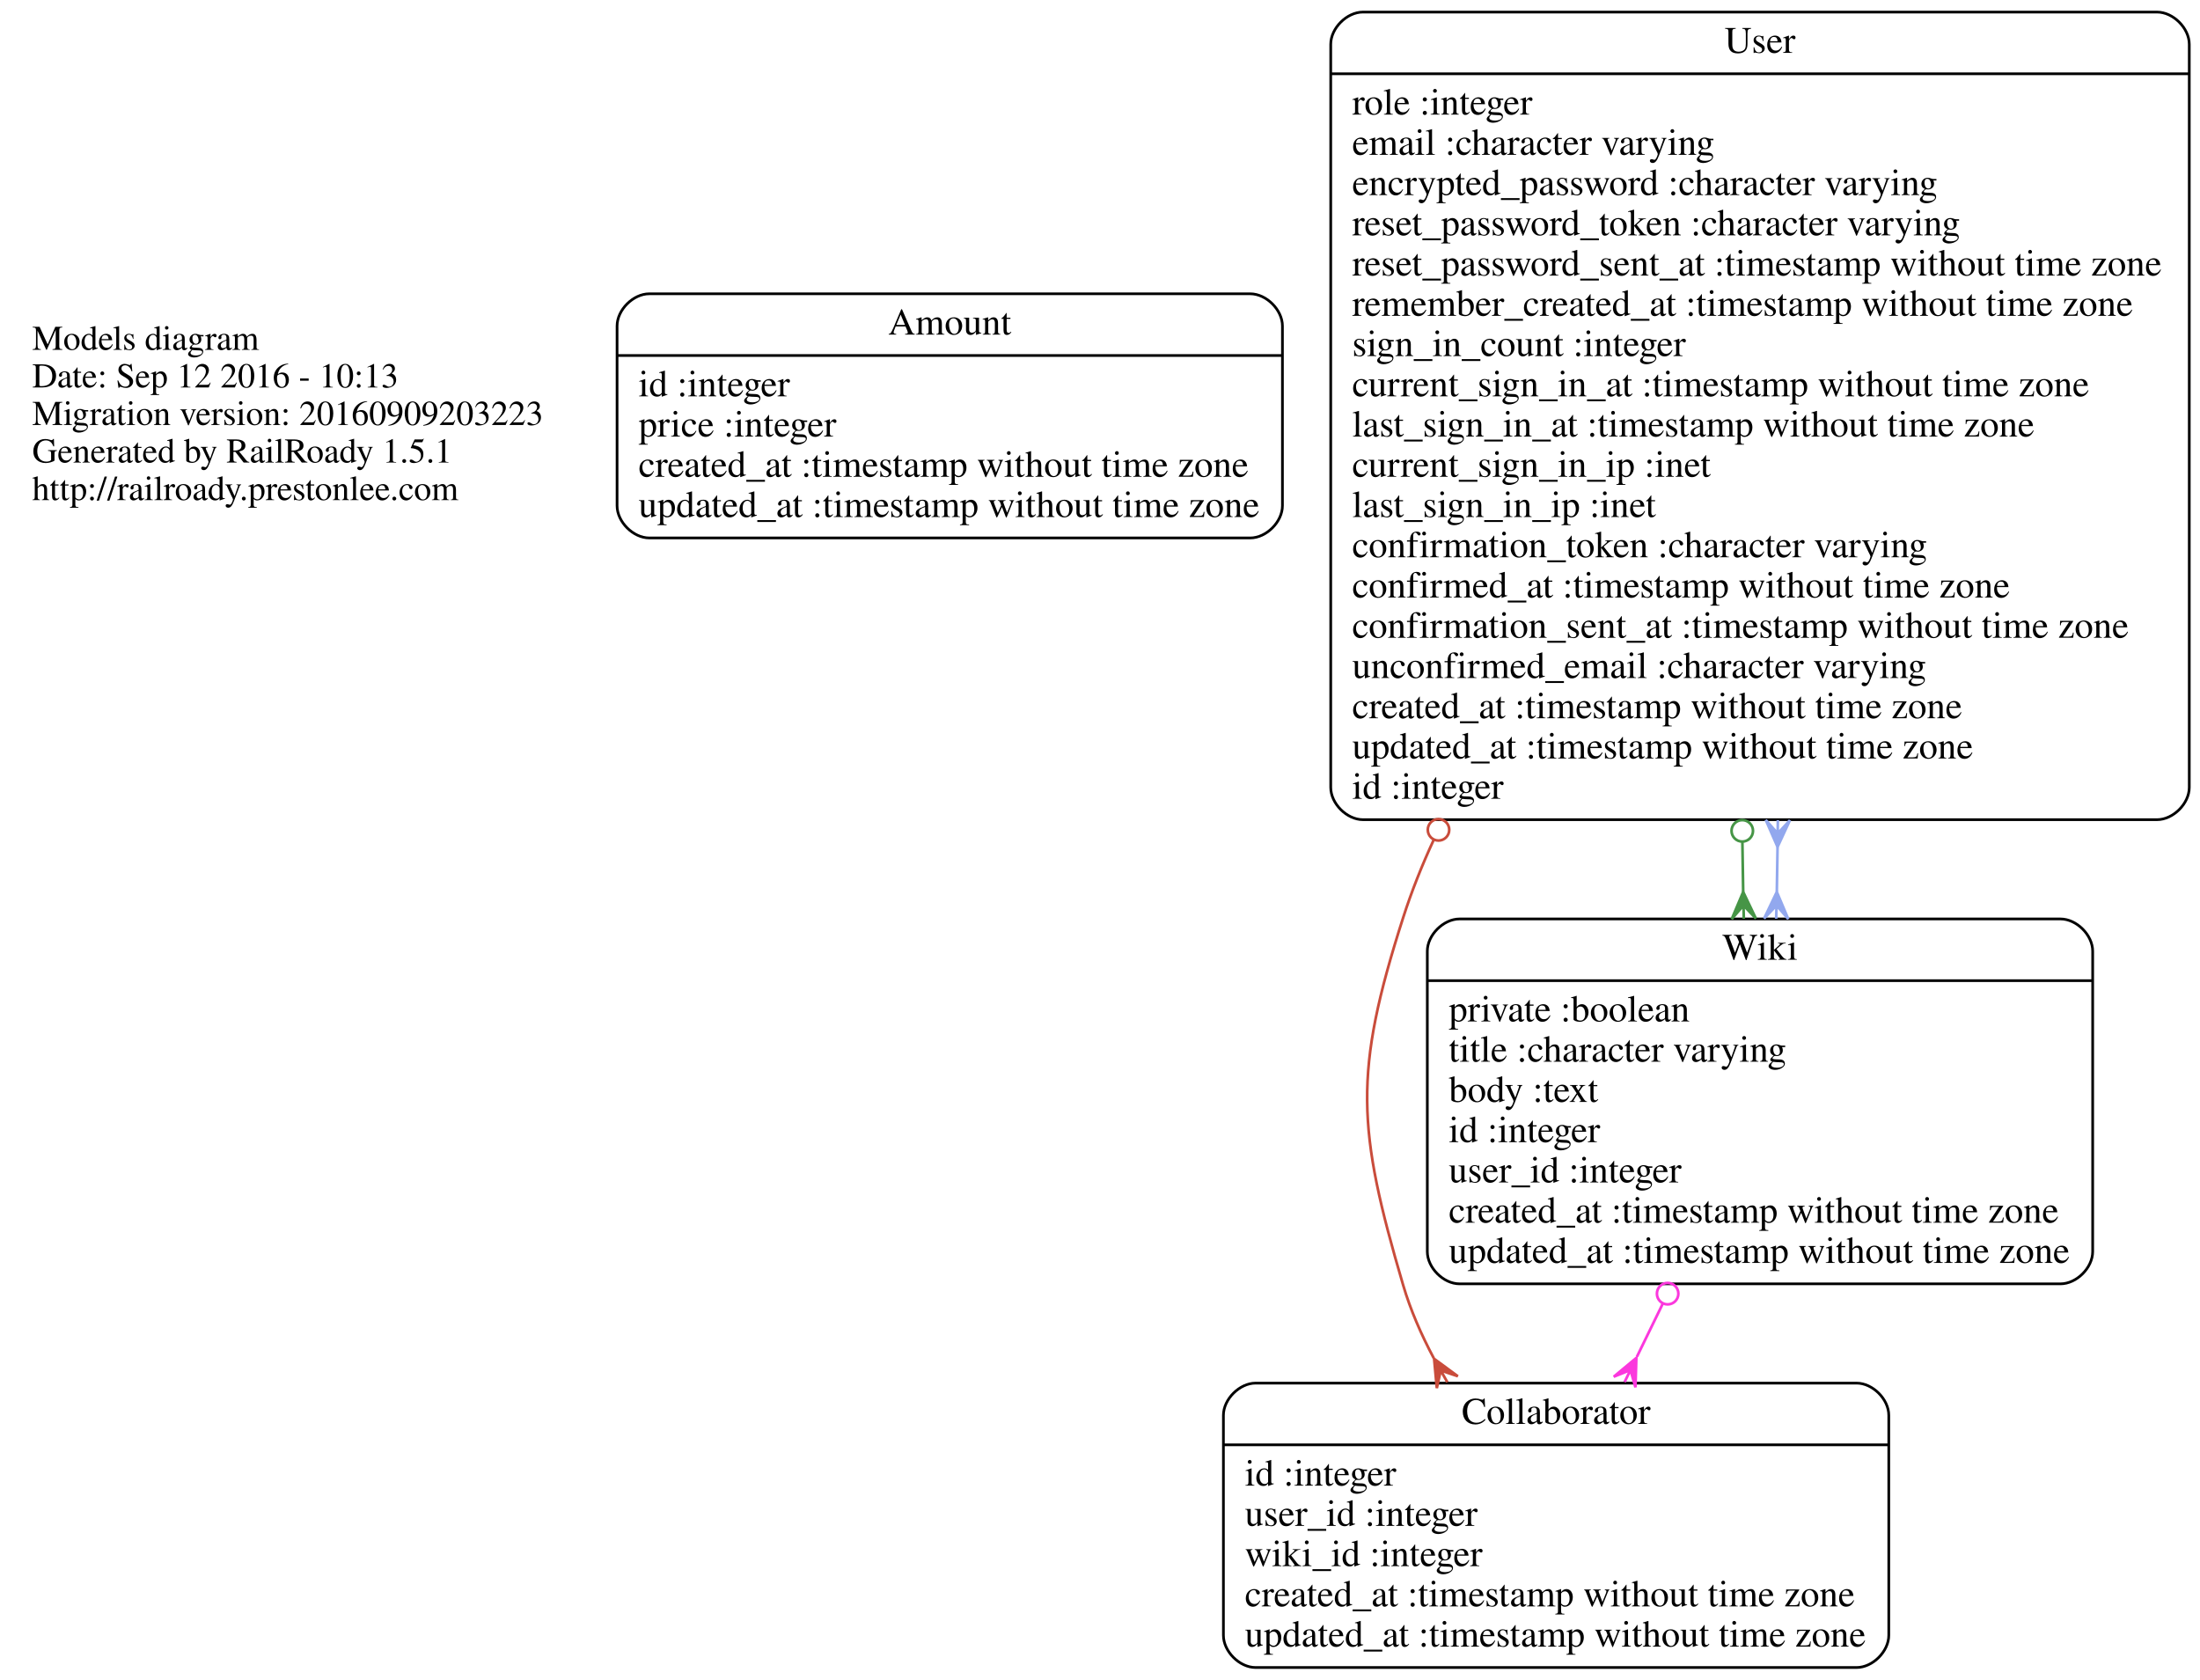
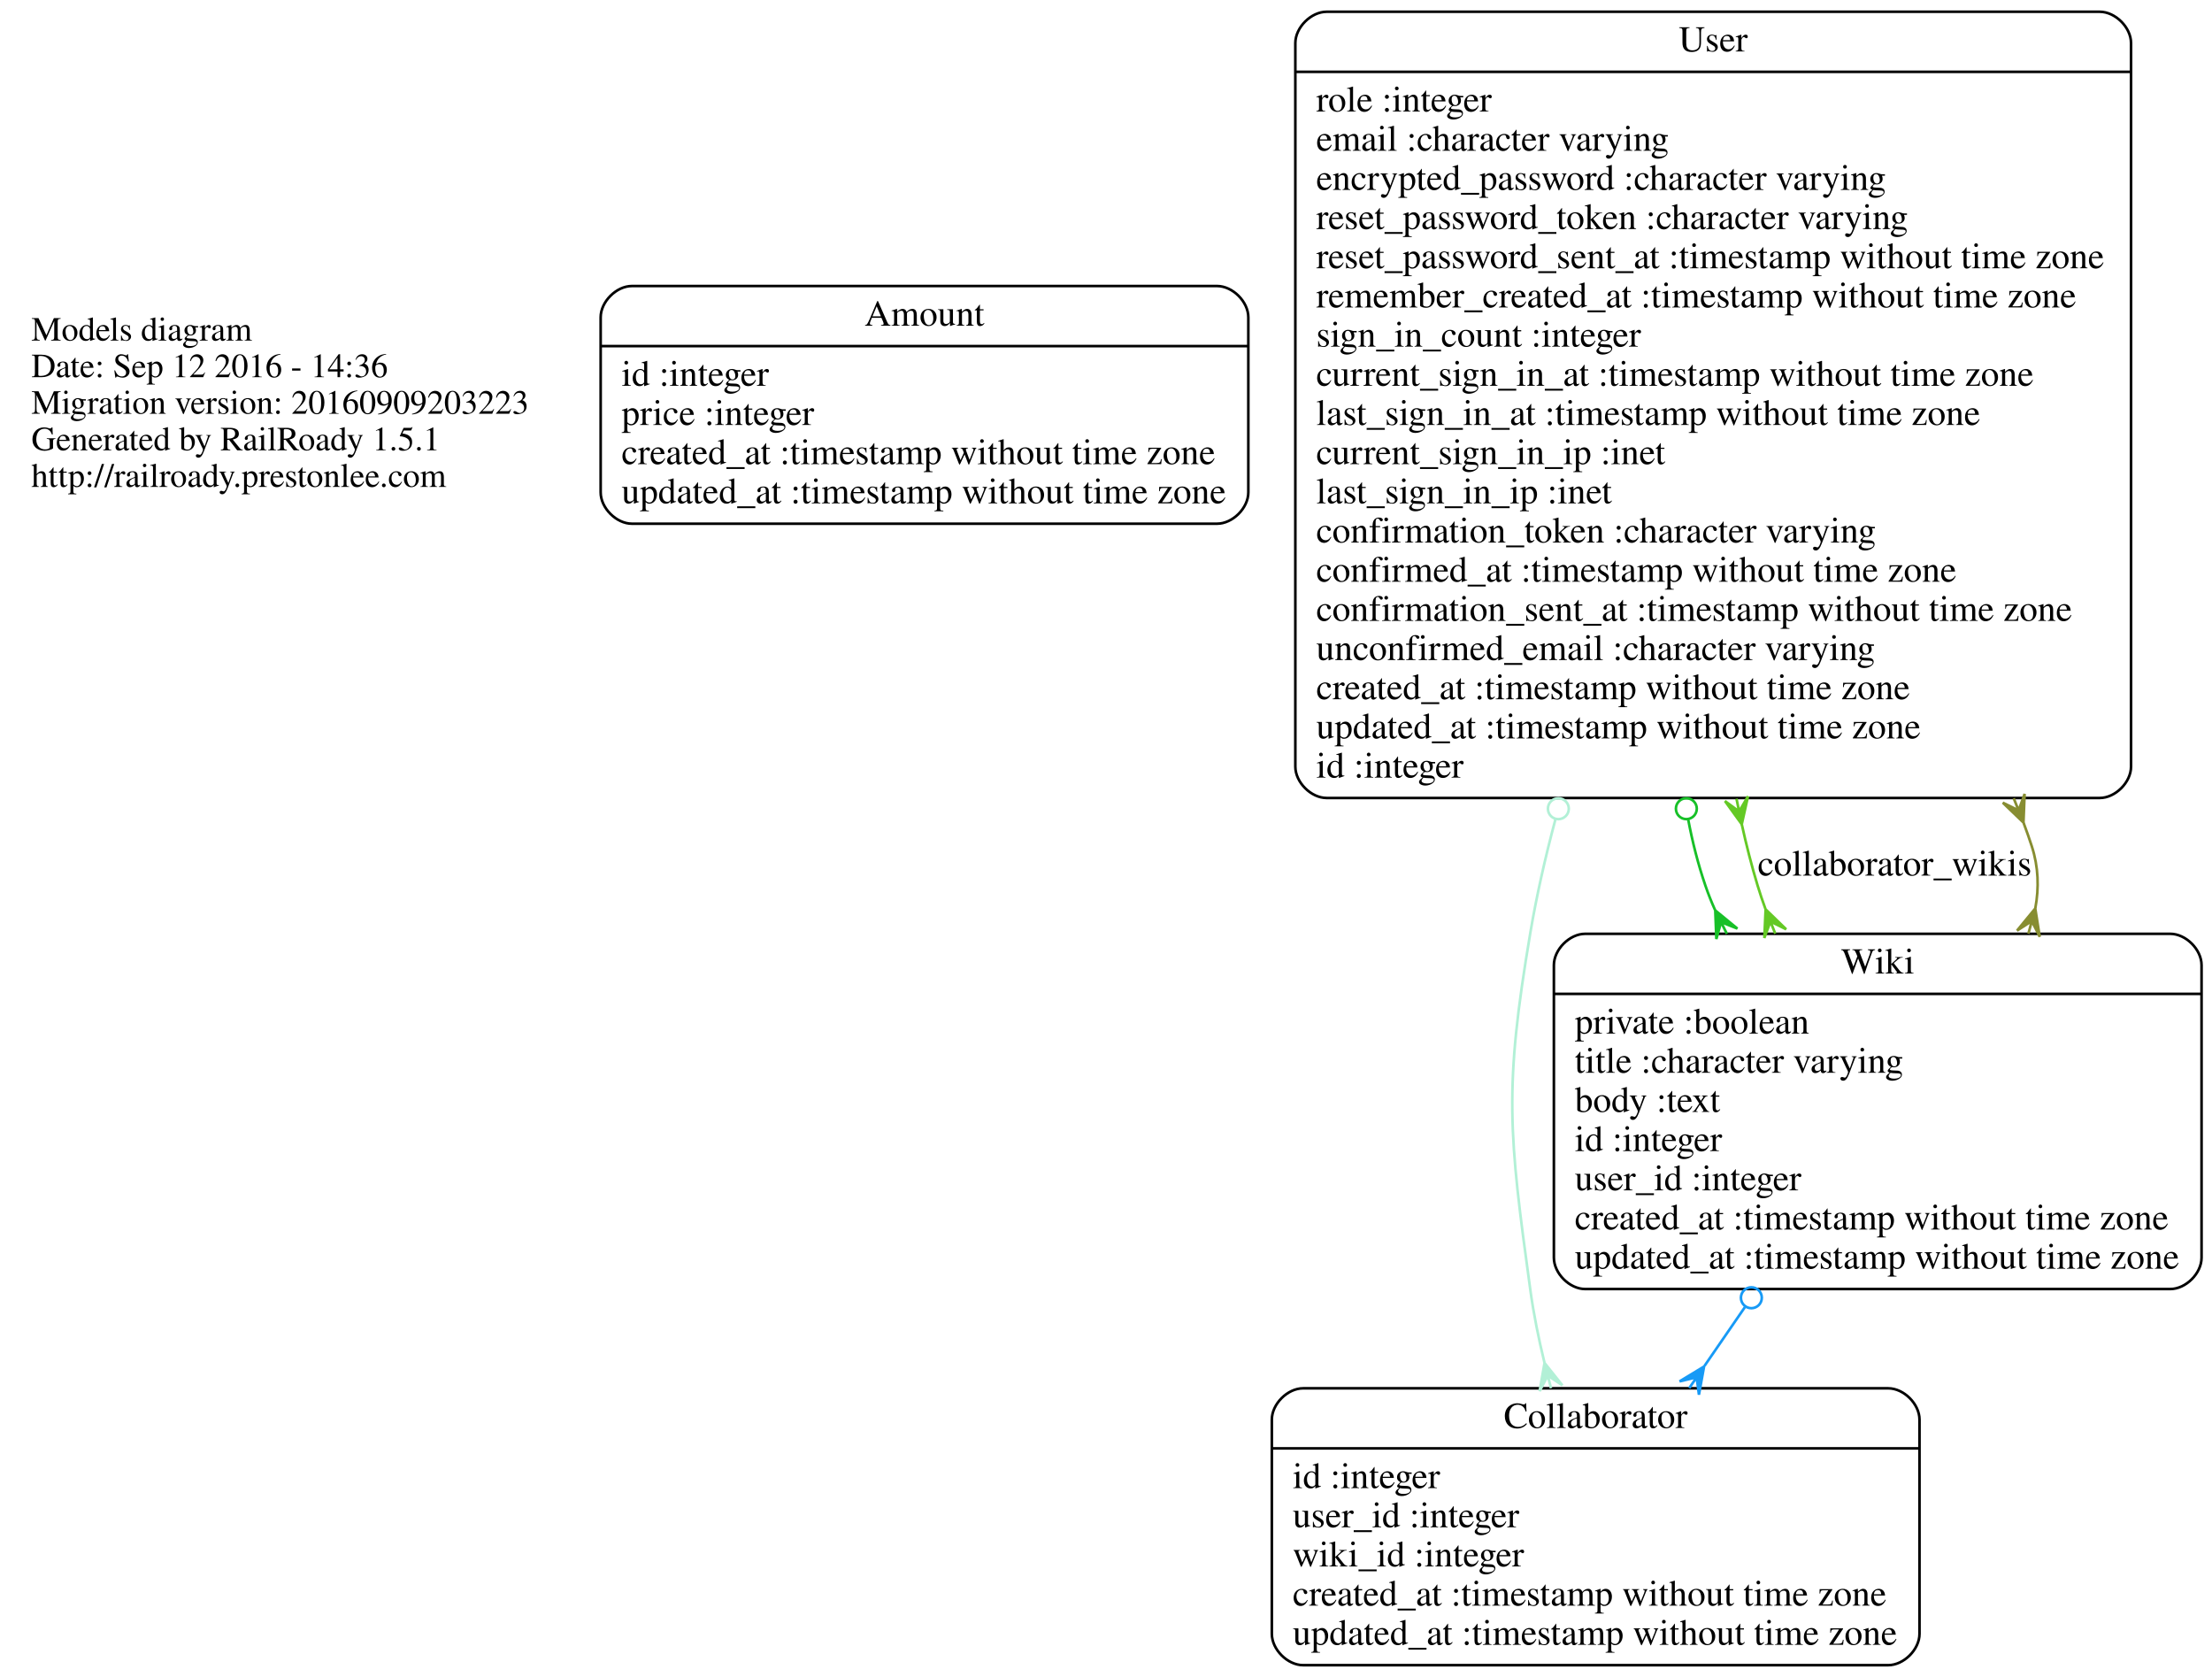
- <svg xmlns="http://www.w3.org/2000/svg" width="820pt" height="626pt" viewBox="0.00 0.00 820.00 626.00">
-   <g id="graph0" class="graph" transform="scale(1 1) rotate(0) translate(4 622)">
-     <polygon fill="none" stroke="none" points="-4,4 -4,-622 816,-622 816,4 -4,4" />
+ <svg xmlns="http://www.w3.org/2000/svg" width="847pt" height="642pt" viewBox="0.00 0.00 847.00 642.00">
+   <g id="graph0" class="graph" transform="scale(1 1) rotate(0) translate(4 638)">
+     <polygon fill="none" stroke="none" points="-4,4 -4,-638 843,-638 843,4 -4,4" />
    <g id="node1" class="node">
-       <text text-anchor="start" x="8" y="-491.6" font-family="Times,serif" font-size="13.00">Models diagram</text>
-       <text text-anchor="start" x="8" y="-477.6" font-family="Times,serif" font-size="13.00">Date: Sep 12 2016 - 10:13</text>
-       <text text-anchor="start" x="8" y="-463.6" font-family="Times,serif" font-size="13.00">Migration version: 20160909203223</text>
-       <text text-anchor="start" x="8" y="-449.6" font-family="Times,serif" font-size="13.00">Generated by RailRoady 1.5.1</text>
-       <text text-anchor="start" x="8" y="-435.6" font-family="Times,serif" font-size="13.00">http://railroady.prestonlee.com</text>
+       <text text-anchor="start" x="8" y="-507.6" font-family="Times,serif" font-size="13.00">Models diagram</text>
+       <text text-anchor="start" x="8" y="-493.6" font-family="Times,serif" font-size="13.00">Date: Sep 12 2016 - 14:36</text>
+       <text text-anchor="start" x="8" y="-479.6" font-family="Times,serif" font-size="13.00">Migration version: 20160909203223</text>
+       <text text-anchor="start" x="8" y="-465.6" font-family="Times,serif" font-size="13.00">Generated by RailRoady 1.5.1</text>
+       <text text-anchor="start" x="8" y="-451.6" font-family="Times,serif" font-size="13.00">http://railroady.prestonlee.com</text>
    </g>
    <g id="node2" class="node">
-       <path fill="none" stroke="black" d="M238,-421.5C238,-421.5 462,-421.5 462,-421.5 468,-421.5 474,-427.5 474,-433.5 474,-433.5 474,-500.5 474,-500.5 474,-506.5 468,-512.5 462,-512.5 462,-512.5 238,-512.5 238,-512.5 232,-512.5 226,-506.5 226,-500.5 226,-500.5 226,-433.5 226,-433.5 226,-427.5 232,-421.5 238,-421.5" />
-       <text text-anchor="middle" x="350" y="-497.3" font-family="Times,serif" font-size="14.00">Amount</text>
-       <polyline fill="none" stroke="black" points="226,-489.5 474,-489.5 " />
-       <text text-anchor="start" x="234" y="-474.3" font-family="Times,serif" font-size="14.00">id :integer</text>
-       <text text-anchor="start" x="234" y="-459.3" font-family="Times,serif" font-size="14.00">price :integer</text>
-       <text text-anchor="start" x="234" y="-444.3" font-family="Times,serif" font-size="14.00">created_at :timestamp without time zone</text>
-       <text text-anchor="start" x="234" y="-429.3" font-family="Times,serif" font-size="14.00">updated_at :timestamp without time zone</text>
+       <path fill="none" stroke="black" d="M238,-437.5C238,-437.5 462,-437.5 462,-437.5 468,-437.5 474,-443.5 474,-449.5 474,-449.5 474,-516.5 474,-516.5 474,-522.5 468,-528.5 462,-528.5 462,-528.5 238,-528.5 238,-528.5 232,-528.5 226,-522.5 226,-516.5 226,-516.5 226,-449.5 226,-449.5 226,-443.5 232,-437.5 238,-437.5" />
+       <text text-anchor="middle" x="350" y="-513.3" font-family="Times,serif" font-size="14.00">Amount</text>
+       <polyline fill="none" stroke="black" points="226,-505.5 474,-505.5 " />
+       <text text-anchor="start" x="234" y="-490.3" font-family="Times,serif" font-size="14.00">id :integer</text>
+       <text text-anchor="start" x="234" y="-475.3" font-family="Times,serif" font-size="14.00">price :integer</text>
+       <text text-anchor="start" x="234" y="-460.3" font-family="Times,serif" font-size="14.00">created_at :timestamp without time zone</text>
+       <text text-anchor="start" x="234" y="-445.3" font-family="Times,serif" font-size="14.00">updated_at :timestamp without time zone</text>
    </g>
    <g id="node3" class="node">
-       <path fill="none" stroke="black" d="M464,-0.5C464,-0.5 688,-0.5 688,-0.5 694,-0.5 700,-6.5 700,-12.5 700,-12.5 700,-94.5 700,-94.5 700,-100.5 694,-106.5 688,-106.5 688,-106.5 464,-106.5 464,-106.5 458,-106.5 452,-100.5 452,-94.5 452,-94.5 452,-12.5 452,-12.5 452,-6.5 458,-0.5 464,-0.5" />
-       <text text-anchor="middle" x="576" y="-91.3" font-family="Times,serif" font-size="14.00">Collaborator</text>
-       <polyline fill="none" stroke="black" points="452,-83.5 700,-83.5 " />
-       <text text-anchor="start" x="460" y="-68.3" font-family="Times,serif" font-size="14.00">id :integer</text>
-       <text text-anchor="start" x="460" y="-53.3" font-family="Times,serif" font-size="14.00">user_id :integer</text>
-       <text text-anchor="start" x="460" y="-38.3" font-family="Times,serif" font-size="14.00">wiki_id :integer</text>
-       <text text-anchor="start" x="460" y="-23.3" font-family="Times,serif" font-size="14.00">created_at :timestamp without time zone</text>
-       <text text-anchor="start" x="460" y="-8.3" font-family="Times,serif" font-size="14.00">updated_at :timestamp without time zone</text>
+       <path fill="none" stroke="black" d="M495,-0.5C495,-0.5 719,-0.5 719,-0.5 725,-0.5 731,-6.5 731,-12.5 731,-12.5 731,-94.5 731,-94.5 731,-100.5 725,-106.5 719,-106.5 719,-106.5 495,-106.5 495,-106.5 489,-106.5 483,-100.5 483,-94.5 483,-94.5 483,-12.5 483,-12.5 483,-6.5 489,-0.5 495,-0.5" />
+       <text text-anchor="middle" x="607" y="-91.3" font-family="Times,serif" font-size="14.00">Collaborator</text>
+       <polyline fill="none" stroke="black" points="483,-83.5 731,-83.5 " />
+       <text text-anchor="start" x="491" y="-68.3" font-family="Times,serif" font-size="14.00">id :integer</text>
+       <text text-anchor="start" x="491" y="-53.3" font-family="Times,serif" font-size="14.00">user_id :integer</text>
+       <text text-anchor="start" x="491" y="-38.3" font-family="Times,serif" font-size="14.00">wiki_id :integer</text>
+       <text text-anchor="start" x="491" y="-23.3" font-family="Times,serif" font-size="14.00">created_at :timestamp without time zone</text>
+       <text text-anchor="start" x="491" y="-8.3" font-family="Times,serif" font-size="14.00">updated_at :timestamp without time zone</text>
    </g>
    <g id="node4" class="node">
-       <path fill="none" stroke="black" d="M504,-316.5C504,-316.5 800,-316.5 800,-316.5 806,-316.5 812,-322.5 812,-328.5 812,-328.5 812,-605.5 812,-605.5 812,-611.5 806,-617.5 800,-617.5 800,-617.5 504,-617.5 504,-617.5 498,-617.5 492,-611.5 492,-605.5 492,-605.5 492,-328.5 492,-328.5 492,-322.5 498,-316.5 504,-316.5" />
-       <text text-anchor="middle" x="652" y="-602.3" font-family="Times,serif" font-size="14.00">User</text>
-       <polyline fill="none" stroke="black" points="492,-594.5 812,-594.5 " />
-       <text text-anchor="start" x="500" y="-579.3" font-family="Times,serif" font-size="14.00">role :integer</text>
-       <text text-anchor="start" x="500" y="-564.3" font-family="Times,serif" font-size="14.00">email :character varying</text>
-       <text text-anchor="start" x="500" y="-549.3" font-family="Times,serif" font-size="14.00">encrypted_password :character varying</text>
-       <text text-anchor="start" x="500" y="-534.3" font-family="Times,serif" font-size="14.00">reset_password_token :character varying</text>
-       <text text-anchor="start" x="500" y="-519.3" font-family="Times,serif" font-size="14.00">reset_password_sent_at :timestamp without time zone</text>
-       <text text-anchor="start" x="500" y="-504.3" font-family="Times,serif" font-size="14.00">remember_created_at :timestamp without time zone</text>
-       <text text-anchor="start" x="500" y="-489.3" font-family="Times,serif" font-size="14.00">sign_in_count :integer</text>
-       <text text-anchor="start" x="500" y="-474.3" font-family="Times,serif" font-size="14.00">current_sign_in_at :timestamp without time zone</text>
-       <text text-anchor="start" x="500" y="-459.3" font-family="Times,serif" font-size="14.00">last_sign_in_at :timestamp without time zone</text>
-       <text text-anchor="start" x="500" y="-444.3" font-family="Times,serif" font-size="14.00">current_sign_in_ip :inet</text>
-       <text text-anchor="start" x="500" y="-429.3" font-family="Times,serif" font-size="14.00">last_sign_in_ip :inet</text>
-       <text text-anchor="start" x="500" y="-414.3" font-family="Times,serif" font-size="14.00">confirmation_token :character varying</text>
-       <text text-anchor="start" x="500" y="-399.3" font-family="Times,serif" font-size="14.00">confirmed_at :timestamp without time zone</text>
-       <text text-anchor="start" x="500" y="-384.3" font-family="Times,serif" font-size="14.00">confirmation_sent_at :timestamp without time zone</text>
-       <text text-anchor="start" x="500" y="-369.3" font-family="Times,serif" font-size="14.00">unconfirmed_email :character varying</text>
-       <text text-anchor="start" x="500" y="-354.3" font-family="Times,serif" font-size="14.00">created_at :timestamp without time zone</text>
-       <text text-anchor="start" x="500" y="-339.3" font-family="Times,serif" font-size="14.00">updated_at :timestamp without time zone</text>
-       <text text-anchor="start" x="500" y="-324.3" font-family="Times,serif" font-size="14.00">id :integer</text>
+       <path fill="none" stroke="black" d="M504,-332.5C504,-332.5 800,-332.5 800,-332.5 806,-332.5 812,-338.5 812,-344.5 812,-344.5 812,-621.5 812,-621.5 812,-627.5 806,-633.5 800,-633.5 800,-633.5 504,-633.5 504,-633.5 498,-633.5 492,-627.5 492,-621.5 492,-621.5 492,-344.5 492,-344.5 492,-338.5 498,-332.5 504,-332.5" />
+       <text text-anchor="middle" x="652" y="-618.3" font-family="Times,serif" font-size="14.00">User</text>
+       <polyline fill="none" stroke="black" points="492,-610.5 812,-610.5 " />
+       <text text-anchor="start" x="500" y="-595.3" font-family="Times,serif" font-size="14.00">role :integer</text>
+       <text text-anchor="start" x="500" y="-580.3" font-family="Times,serif" font-size="14.00">email :character varying</text>
+       <text text-anchor="start" x="500" y="-565.3" font-family="Times,serif" font-size="14.00">encrypted_password :character varying</text>
+       <text text-anchor="start" x="500" y="-550.3" font-family="Times,serif" font-size="14.00">reset_password_token :character varying</text>
+       <text text-anchor="start" x="500" y="-535.3" font-family="Times,serif" font-size="14.00">reset_password_sent_at :timestamp without time zone</text>
+       <text text-anchor="start" x="500" y="-520.3" font-family="Times,serif" font-size="14.00">remember_created_at :timestamp without time zone</text>
+       <text text-anchor="start" x="500" y="-505.3" font-family="Times,serif" font-size="14.00">sign_in_count :integer</text>
+       <text text-anchor="start" x="500" y="-490.3" font-family="Times,serif" font-size="14.00">current_sign_in_at :timestamp without time zone</text>
+       <text text-anchor="start" x="500" y="-475.3" font-family="Times,serif" font-size="14.00">last_sign_in_at :timestamp without time zone</text>
+       <text text-anchor="start" x="500" y="-460.3" font-family="Times,serif" font-size="14.00">current_sign_in_ip :inet</text>
+       <text text-anchor="start" x="500" y="-445.3" font-family="Times,serif" font-size="14.00">last_sign_in_ip :inet</text>
+       <text text-anchor="start" x="500" y="-430.3" font-family="Times,serif" font-size="14.00">confirmation_token :character varying</text>
+       <text text-anchor="start" x="500" y="-415.3" font-family="Times,serif" font-size="14.00">confirmed_at :timestamp without time zone</text>
+       <text text-anchor="start" x="500" y="-400.3" font-family="Times,serif" font-size="14.00">confirmation_sent_at :timestamp without time zone</text>
+       <text text-anchor="start" x="500" y="-385.3" font-family="Times,serif" font-size="14.00">unconfirmed_email :character varying</text>
+       <text text-anchor="start" x="500" y="-370.3" font-family="Times,serif" font-size="14.00">created_at :timestamp without time zone</text>
+       <text text-anchor="start" x="500" y="-355.3" font-family="Times,serif" font-size="14.00">updated_at :timestamp without time zone</text>
+       <text text-anchor="start" x="500" y="-340.3" font-family="Times,serif" font-size="14.00">id :integer</text>
    </g>
    <g id="edge2" class="edge">
-       <path fill="none" stroke="#c94c3b" d="M530.419,-309.053C526.006,-299.503 522.14,-289.79 519,-280 500.403,-222.021 501.817,-201.414 519,-143 521.718,-133.761 525.732,-124.576 530.393,-115.814" />
-       <ellipse fill="none" stroke="#c94c3b" cx="532.171" cy="-312.716" rx="4" ry="4" />
-       <polygon fill="#c94c3b" stroke="#c94c3b" points="530.538,-115.557 539.376,-109.065 532.998,-111.204 535.458,-106.851 535.458,-106.851 535.458,-106.851 532.998,-111.204 531.541,-104.637 530.538,-115.557 530.538,-115.557" />
+       <path fill="none" stroke="#b2f0d6" d="M591.567,-324.228C587.703,-309.771 584.405,-295.218 582,-281 571.845,-220.964 573.733,-204.325 582,-144 583.239,-134.962 585.15,-125.55 587.376,-116.37" />
+       <ellipse fill="none" stroke="#b2f0d6" cx="592.71" cy="-328.39" rx="4" ry="4" />
+       <polygon fill="#b2f0d6" stroke="#b2f0d6" points="587.416,-116.215 594.258,-107.646 588.657,-111.372 589.898,-106.528 589.898,-106.528 589.898,-106.528 588.657,-111.372 585.539,-105.411 587.416,-116.215 587.416,-116.215" />
    </g>
    <g id="node5" class="node">
-       <path fill="none" stroke="black" d="M540,-143.5C540,-143.5 764,-143.5 764,-143.5 770,-143.5 776,-149.5 776,-155.5 776,-155.5 776,-267.5 776,-267.5 776,-273.5 770,-279.5 764,-279.5 764,-279.5 540,-279.5 540,-279.5 534,-279.5 528,-273.5 528,-267.5 528,-267.5 528,-155.5 528,-155.5 528,-149.5 534,-143.5 540,-143.5" />
-       <text text-anchor="middle" x="652" y="-264.3" font-family="Times,serif" font-size="14.00">Wiki</text>
-       <polyline fill="none" stroke="black" points="528,-256.5 776,-256.5 " />
-       <text text-anchor="start" x="536" y="-241.3" font-family="Times,serif" font-size="14.00">private :boolean</text>
-       <text text-anchor="start" x="536" y="-226.3" font-family="Times,serif" font-size="14.00">title :character varying</text>
-       <text text-anchor="start" x="536" y="-211.3" font-family="Times,serif" font-size="14.00">body :text</text>
-       <text text-anchor="start" x="536" y="-196.3" font-family="Times,serif" font-size="14.00">id :integer</text>
-       <text text-anchor="start" x="536" y="-181.3" font-family="Times,serif" font-size="14.00">user_id :integer</text>
-       <text text-anchor="start" x="536" y="-166.3" font-family="Times,serif" font-size="14.00">created_at :timestamp without time zone</text>
-       <text text-anchor="start" x="536" y="-151.3" font-family="Times,serif" font-size="14.00">updated_at :timestamp without time zone</text>
+       <path fill="none" stroke="black" d="M603,-144.5C603,-144.5 827,-144.5 827,-144.5 833,-144.5 839,-150.5 839,-156.5 839,-156.5 839,-268.5 839,-268.5 839,-274.5 833,-280.5 827,-280.5 827,-280.5 603,-280.5 603,-280.5 597,-280.5 591,-274.5 591,-268.5 591,-268.5 591,-156.5 591,-156.5 591,-150.5 597,-144.5 603,-144.5" />
+       <text text-anchor="middle" x="715" y="-265.3" font-family="Times,serif" font-size="14.00">Wiki</text>
+       <polyline fill="none" stroke="black" points="591,-257.5 839,-257.5 " />
+       <text text-anchor="start" x="599" y="-242.3" font-family="Times,serif" font-size="14.00">private :boolean</text>
+       <text text-anchor="start" x="599" y="-227.3" font-family="Times,serif" font-size="14.00">title :character varying</text>
+       <text text-anchor="start" x="599" y="-212.3" font-family="Times,serif" font-size="14.00">body :text</text>
+       <text text-anchor="start" x="599" y="-197.3" font-family="Times,serif" font-size="14.00">id :integer</text>
+       <text text-anchor="start" x="599" y="-182.3" font-family="Times,serif" font-size="14.00">user_id :integer</text>
+       <text text-anchor="start" x="599" y="-167.3" font-family="Times,serif" font-size="14.00">created_at :timestamp without time zone</text>
+       <text text-anchor="start" x="599" y="-152.3" font-family="Times,serif" font-size="14.00">updated_at :timestamp without time zone</text>
    </g>
    <g id="edge1" class="edge">
-       <path fill="none" stroke="#469546" d="M645.432,-308.315C645.508,-301.947 645.609,-295.691 645.733,-289.615" />
-       <ellipse fill="none" stroke="#469546" cx="645.39" cy="-312.34" rx="4" ry="4" />
-       <polygon fill="#469546" stroke="#469546" points="645.734,-289.569 650.463,-279.676 645.849,-284.571 645.965,-279.572 645.965,-279.572 645.965,-279.572 645.849,-284.571 641.466,-279.468 645.734,-289.569 645.734,-289.569" />
+       <path fill="none" stroke="#17c028" d="M642.412,-324.342C644.05,-315.675 646.212,-307.174 649,-299 650.074,-295.85 651.317,-292.725 652.7,-289.638" />
+       <ellipse fill="none" stroke="#17c028" cx="641.723" cy="-328.399" rx="4" ry="4" />
+       <polygon fill="#17c028" stroke="#17c028" points="652.79,-289.457 661.268,-282.503 655.014,-284.979 657.238,-280.501 657.238,-280.501 657.238,-280.501 655.014,-284.979 653.208,-278.499 652.79,-289.457 652.79,-289.457" />
    </g>
    <g id="edge3" class="edge">
-       <path fill="none" stroke="#fb38dd" d="M615.823,-136.243C612.579,-129.583 609.317,-122.887 606.132,-116.349" />
-       <ellipse fill="none" stroke="#fb38dd" cx="617.576" cy="-139.841" rx="4" ry="4" />
-       <polygon fill="#fb38dd" stroke="#fb38dd" points="605.911,-115.897 605.577,-104.936 603.721,-111.402 601.532,-106.907 601.532,-106.907 601.532,-106.907 603.721,-111.402 597.486,-108.878 605.911,-115.897 605.911,-115.897" />
+       <path fill="none" stroke="#64c925" d="M662.94,-322.436C664.697,-314.453 666.706,-306.601 669,-299 669.896,-296.03 670.902,-293.045 671.996,-290.062" />
+       <polygon fill="#64c925" stroke="#64c925" points="662.94,-322.436 656.512,-331.321 661.93,-327.333 660.919,-332.23 660.919,-332.23 660.919,-332.23 661.93,-327.333 665.327,-333.139 662.94,-322.436 662.94,-322.436" />
+       <polygon fill="#64c925" stroke="#64c925" points="672.075,-289.862 679.948,-282.228 673.921,-285.215 675.766,-280.568 675.766,-280.568 675.766,-280.568 673.921,-285.215 671.583,-278.907 672.075,-289.862 672.075,-289.862" />
+       <text text-anchor="middle" x="721.5" y="-302.8" font-family="Times,serif" font-size="14.00">collaborator_wikis</text>
    </g>
    <g id="edge4" class="edge">
-       <path fill="none" stroke="#92a8ee" d="M658.27,-289.733C658.379,-295.115 658.47,-300.637 658.542,-306.252" />
-       <polygon fill="#92a8ee" stroke="#92a8ee" points="658.266,-289.569 662.534,-279.468 658.151,-284.571 658.035,-279.572 658.035,-279.572 658.035,-279.572 658.151,-284.571 653.537,-279.676 658.266,-289.569 658.266,-289.569" />
-       <polygon fill="#92a8ee" stroke="#92a8ee" points="658.543,-306.34 654.151,-316.388 658.597,-311.34 658.651,-316.34 658.651,-316.34 658.651,-316.34 658.597,-311.34 663.151,-316.291 658.543,-306.34 658.543,-306.34" />
+       <path fill="none" stroke="#179af6" d="M664.166,-137.602C658.986,-130.072 653.767,-122.486 648.701,-115.122" />
+       <ellipse fill="none" stroke="#179af6" cx="666.618" cy="-141.167" rx="4" ry="4" />
+       <polygon fill="#179af6" stroke="#179af6" points="648.503,-114.834 646.543,-104.044 645.67,-110.714 642.836,-106.595 642.836,-106.595 642.836,-106.595 645.67,-110.714 639.128,-109.145 648.503,-114.834 648.503,-114.834" />
+     </g>
+     <g id="edge5" class="edge">
+       <path fill="none" stroke="#878d31" d="M775.353,-290.322C776.792,-298.119 776.571,-306.085 774,-314 773.029,-316.989 771.983,-319.969 770.868,-322.938" />
+       <polygon fill="#878d31" stroke="#878d31" points="775.321,-290.203 777.036,-279.372 774.007,-285.379 772.694,-280.554 772.694,-280.554 772.694,-280.554 774.007,-285.379 768.352,-281.736 775.321,-290.203 775.321,-290.203" />
+       <polygon fill="#878d31" stroke="#878d31" points="770.804,-323.096 762.902,-330.699 768.941,-327.736 767.078,-332.376 767.078,-332.376 767.078,-332.376 768.941,-327.736 771.254,-334.053 770.804,-323.096 770.804,-323.096" />
    </g>
  </g>
</svg>
